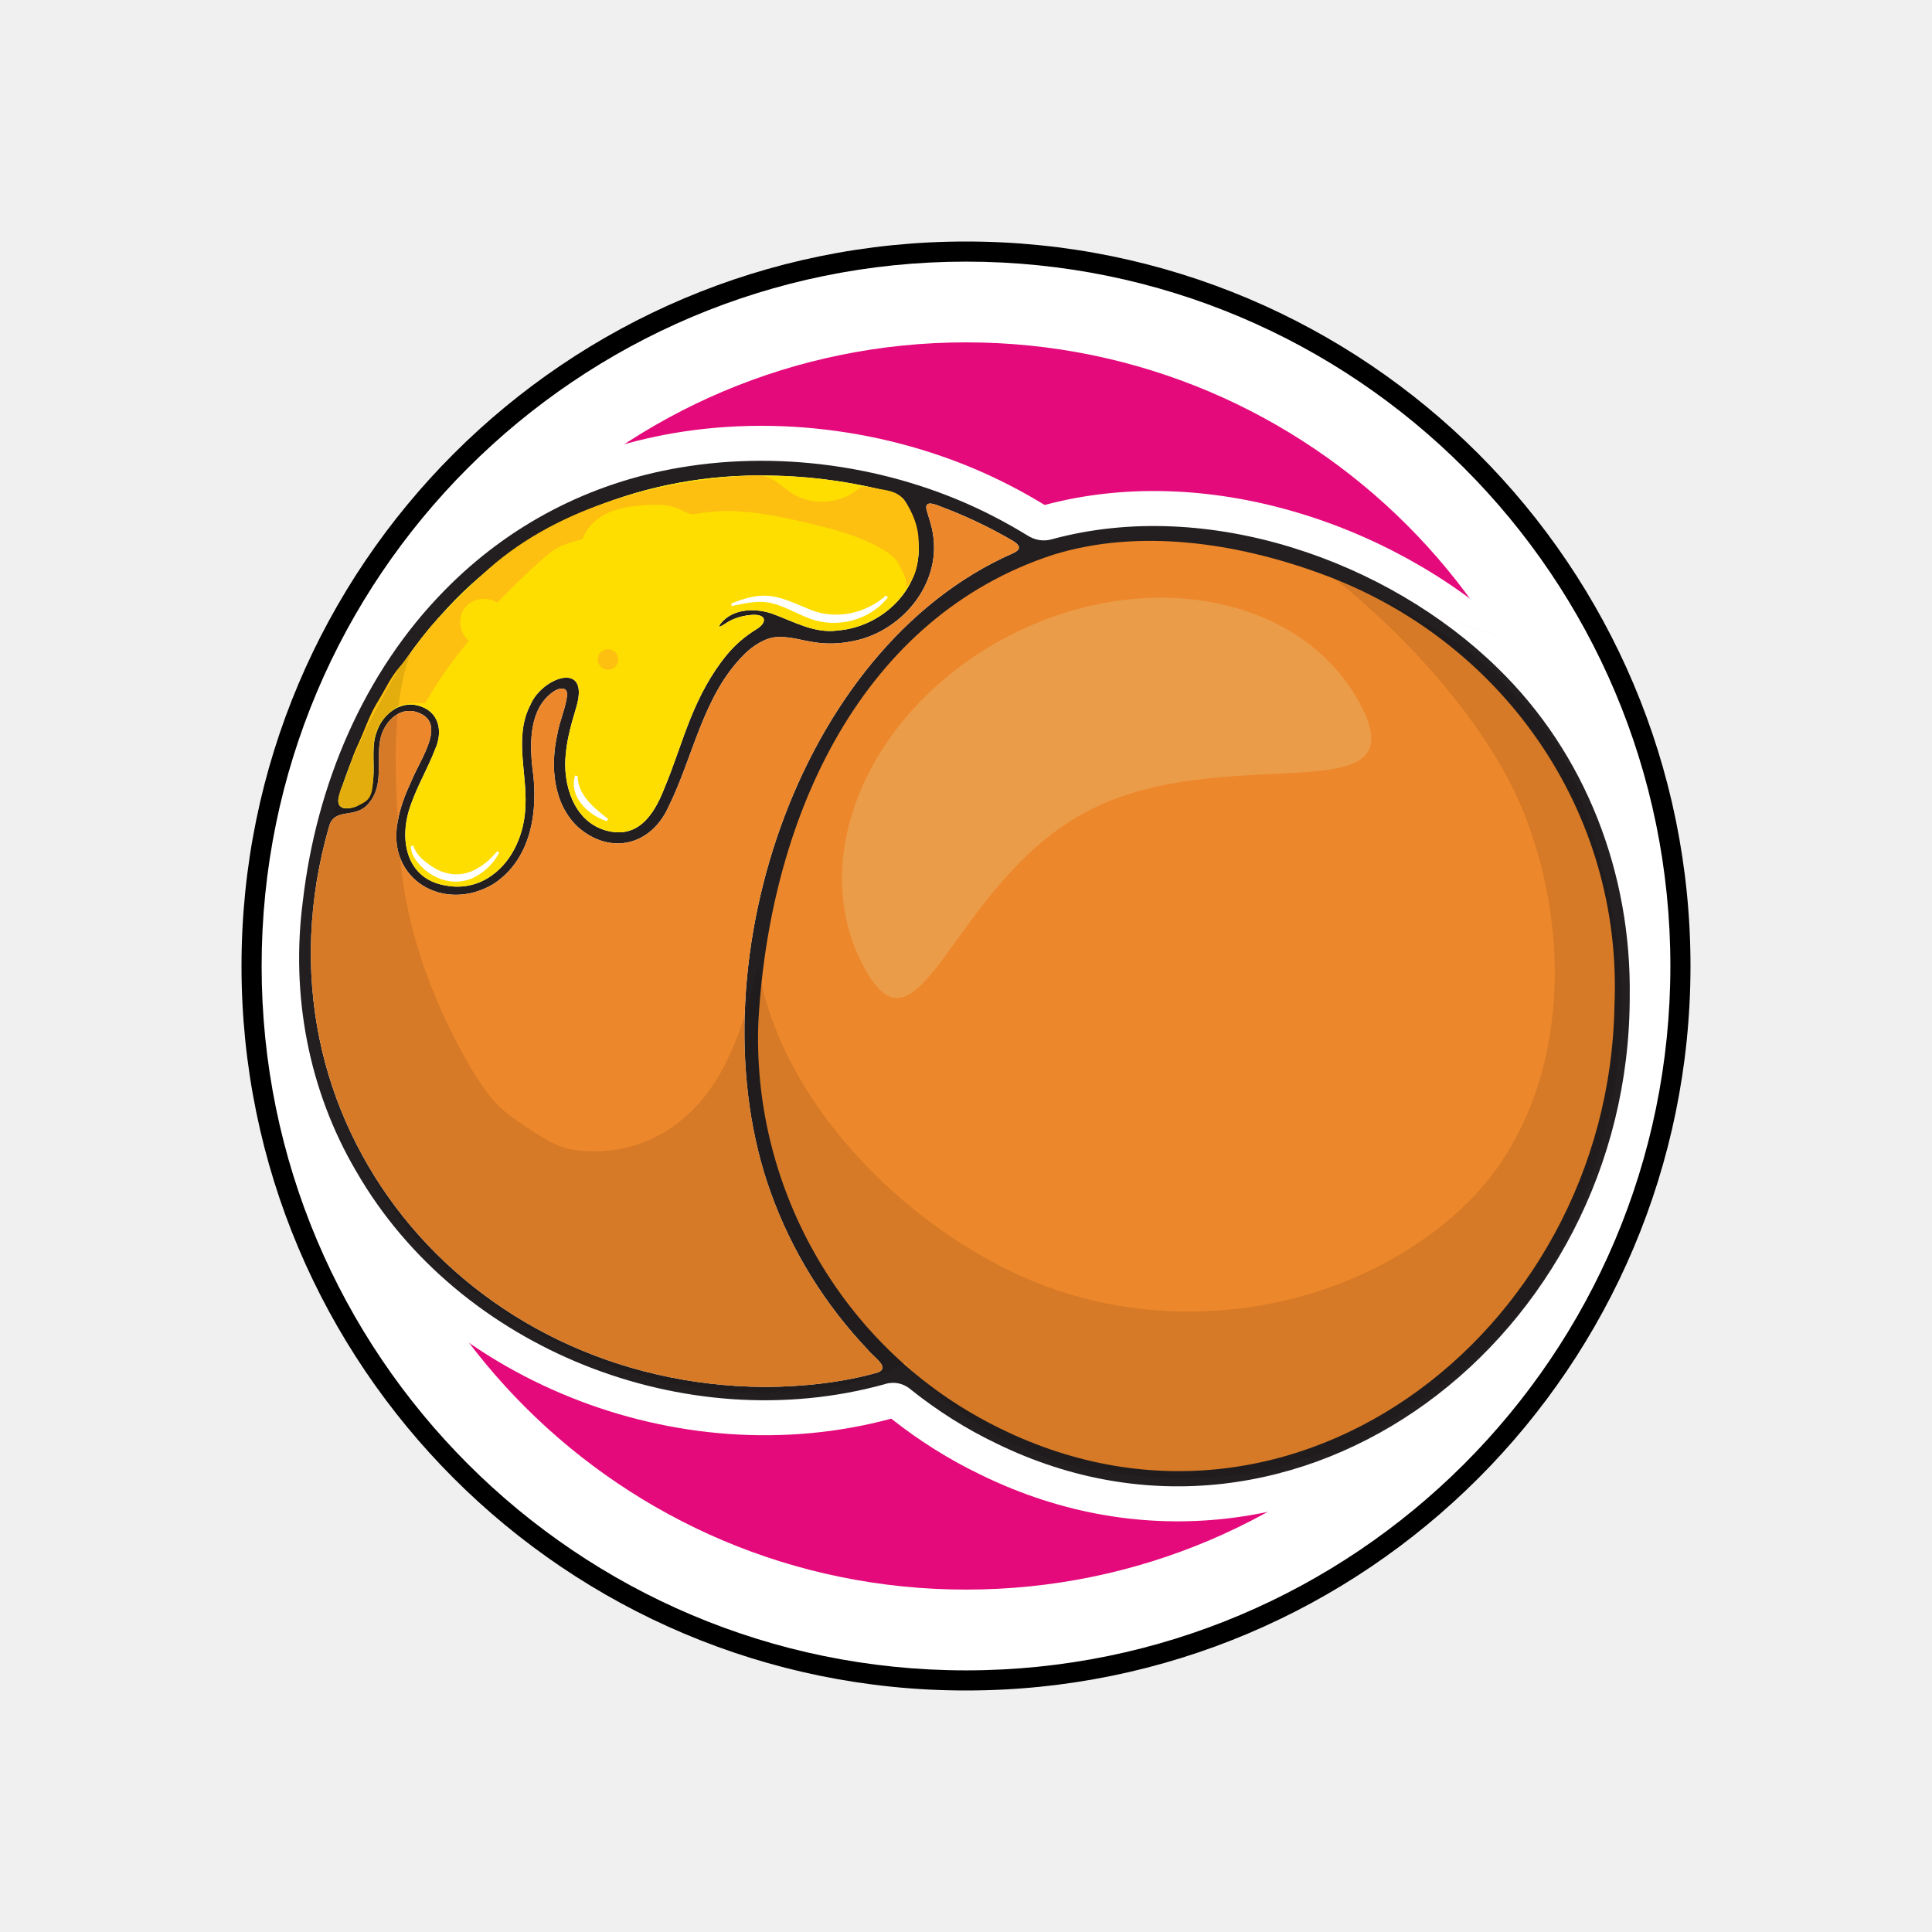
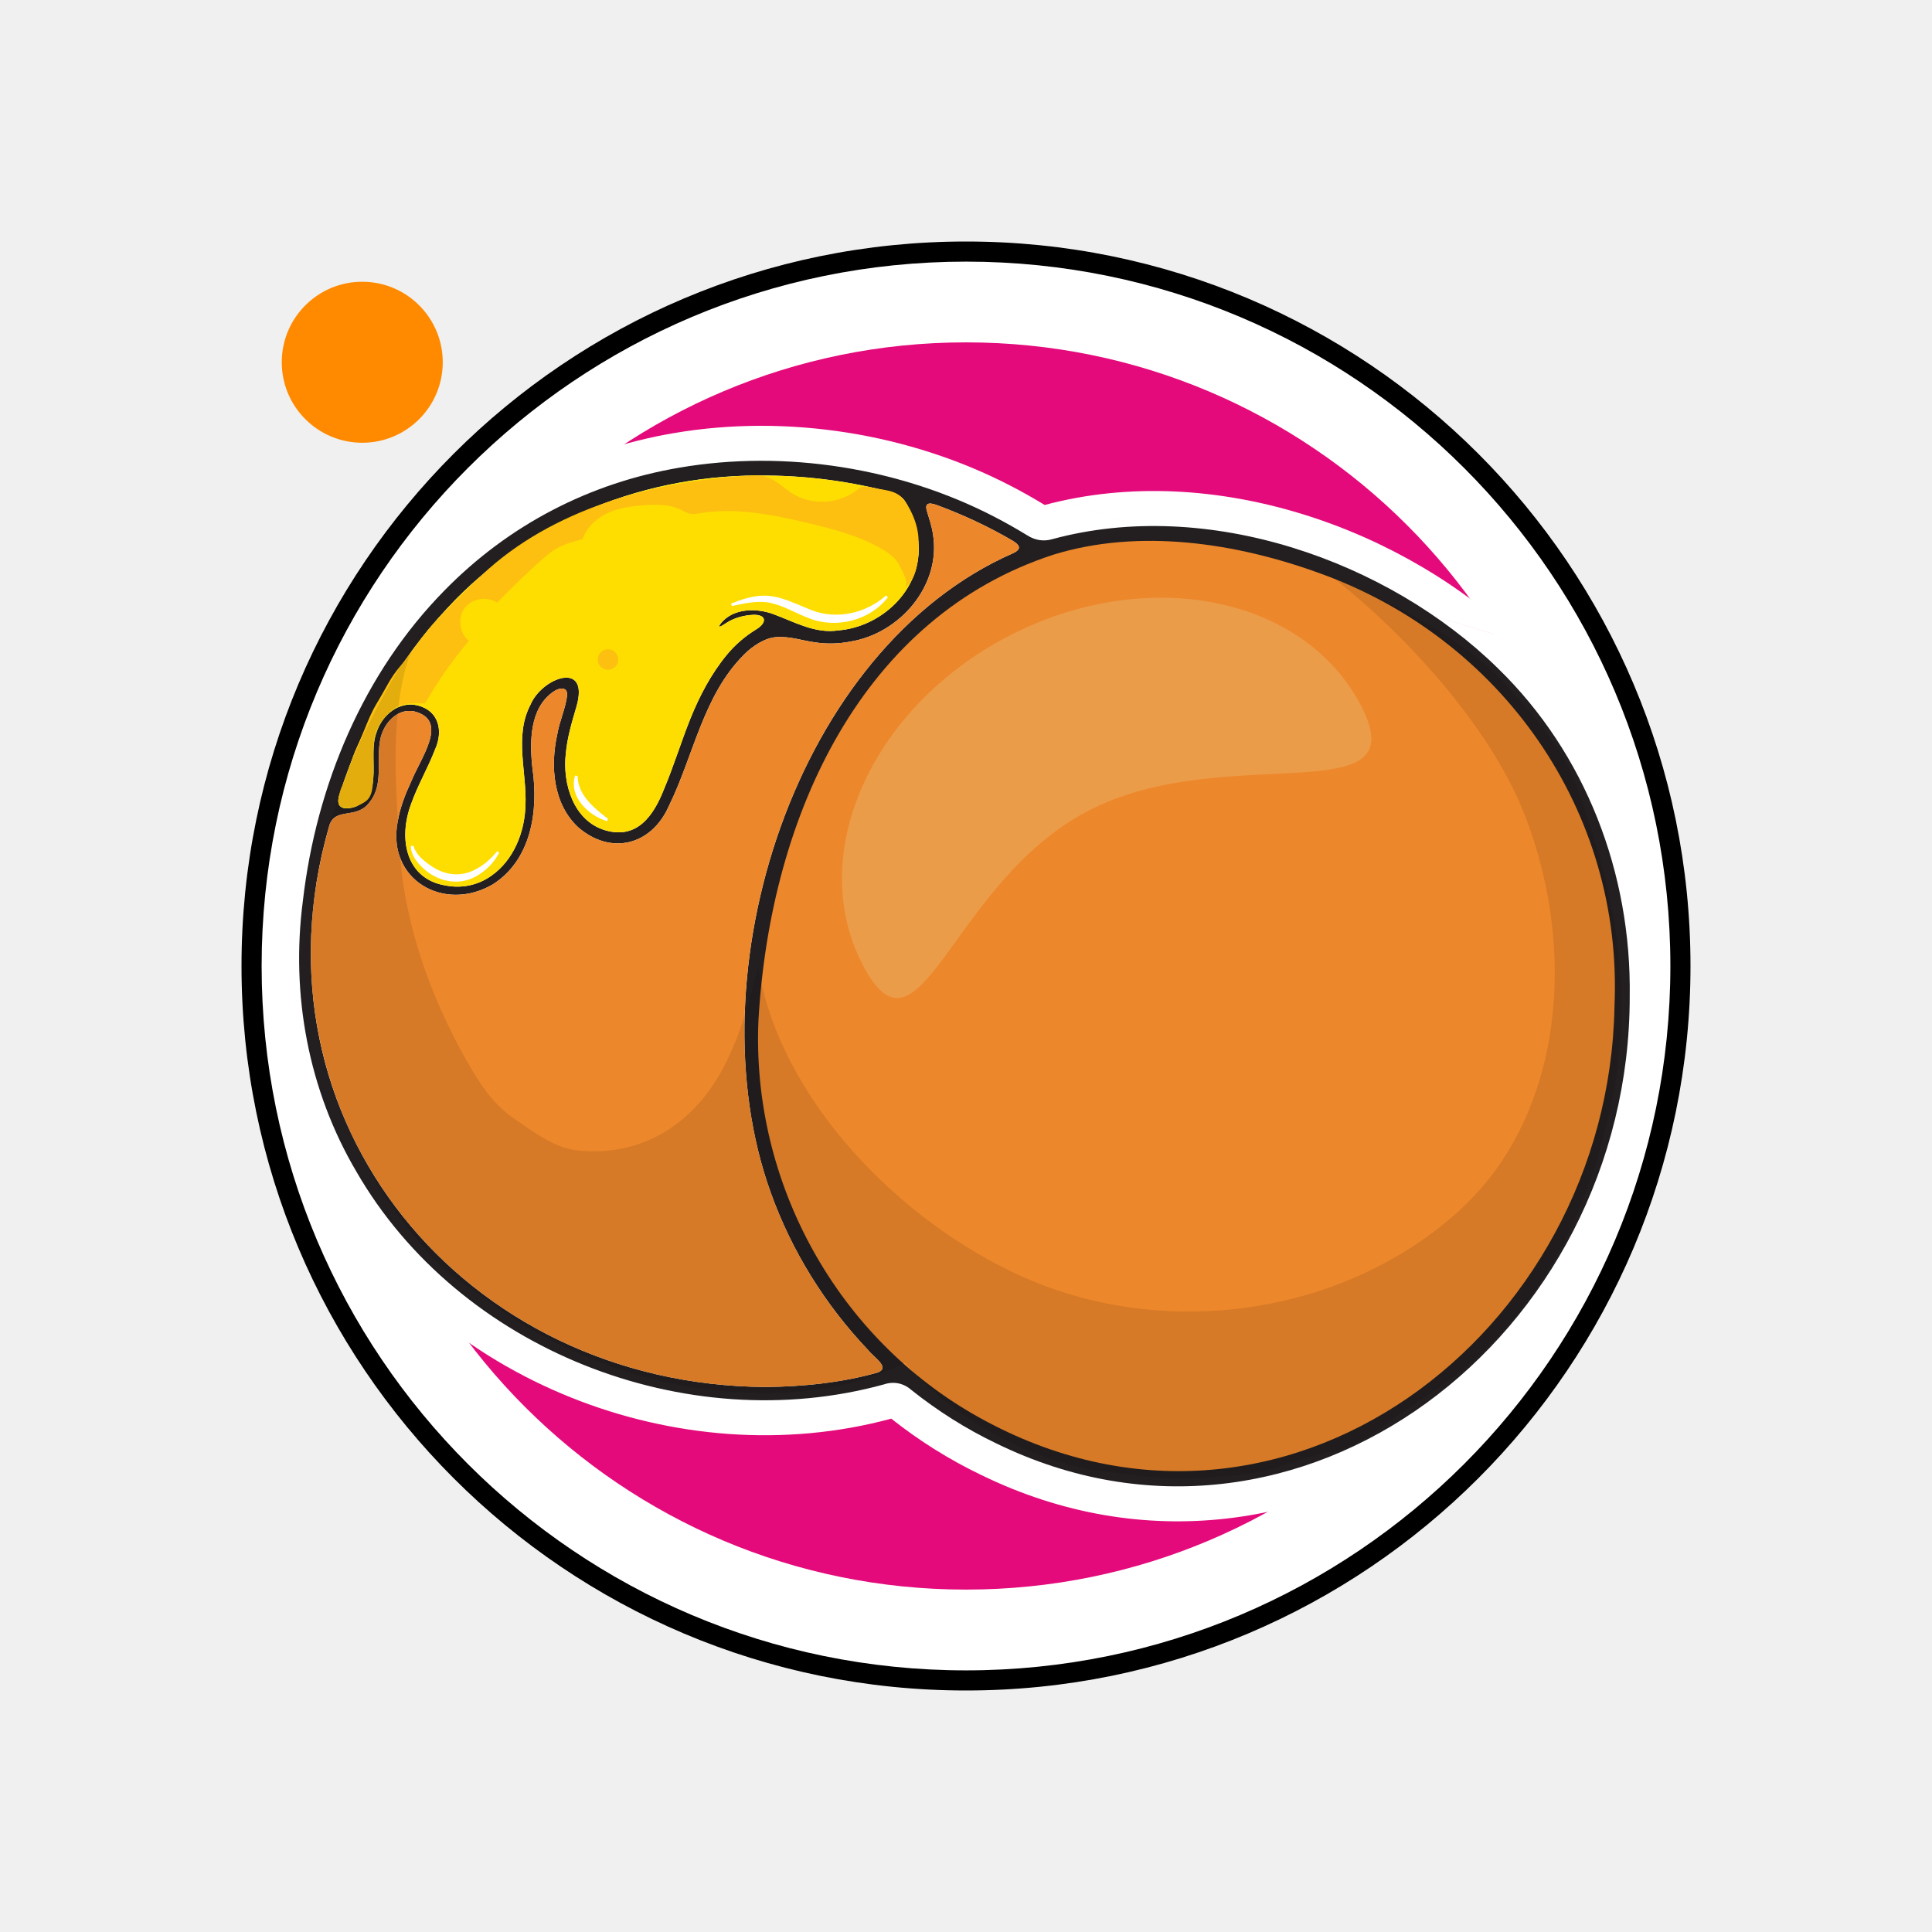
<svg xmlns="http://www.w3.org/2000/svg" width="48" height="48" viewBox="0 0 48 48" fill="none">
-   <g clip-path="url(#clip0_6972_22633)">
-     <path d="M24 40.747C19.526 40.747 15.321 39.005 12.158 35.842C8.995 32.679 7.253 28.474 7.253 24C7.253 19.527 8.995 15.322 12.158 12.159C15.321 8.995 19.526 7.254 24 7.254C28.473 7.254 32.678 8.996 35.842 12.159C39.005 15.322 40.746 19.527 40.746 24C40.746 28.474 39.004 32.679 35.842 35.842C32.678 39.005 28.473 40.747 24 40.747Z" fill="#E40A7B" />
-     <path d="M24 8.506C32.557 8.506 39.493 15.443 39.493 24C39.493 32.556 32.556 39.493 24 39.493C15.443 39.493 8.506 32.557 8.506 24C8.506 15.443 15.443 8.506 24 8.506ZM24 6C21.571 6 19.213 6.476 16.992 7.416C14.848 8.322 12.924 9.62 11.272 11.273C9.62 12.925 8.322 14.85 7.415 16.993C6.476 19.213 6 21.571 6 24C6 26.429 6.476 28.786 7.415 31.007C8.322 33.151 9.619 35.075 11.272 36.727C12.924 38.38 14.849 39.677 16.992 40.584C19.213 41.523 21.571 42 24 42C26.429 42 28.786 41.524 31.007 40.584C33.151 39.678 35.075 38.38 36.727 36.727C38.38 35.075 39.677 33.15 40.584 31.007C41.523 28.786 42 26.429 42 24C42 21.571 41.524 19.213 40.584 16.992C39.678 14.848 38.38 12.924 36.727 11.272C35.075 9.62 33.15 8.322 31.007 7.415C28.786 6.476 26.429 6 24 6Z" fill="white" />
-     <path d="M40.49 24.756C40.495 33.226 32.253 39.529 24.753 35.861C24.005 35.503 23.296 35.055 22.638 34.53C22.45 34.364 22.202 34.313 21.965 34.394C17.035 35.751 11.4 33.524 8.854 29.108C7.662 27.086 7.22 24.712 7.525 22.38C7.859 19.51 9.027 16.719 11.043 14.67C12.645 13.034 14.659 11.995 16.885 11.618C19.523 11.167 22.371 11.628 24.708 12.841C24.986 12.984 25.259 13.14 25.525 13.302C25.712 13.422 25.928 13.46 26.145 13.395C30.01 12.346 34.493 13.937 37.207 16.596L37.215 16.604C39.396 18.723 40.534 21.7 40.49 24.756Z" fill="white" />
-     <path fill-rule="evenodd" clip-rule="evenodd" d="M24.308 13.613C22.136 12.486 19.481 12.056 17.032 12.475L17.031 12.475C14.983 12.822 13.136 13.775 11.664 15.278L11.663 15.279L11.662 15.28C9.804 17.169 8.704 19.768 8.388 22.481L8.388 22.487L8.387 22.493C8.105 24.644 8.515 26.821 9.603 28.667L9.605 28.67L9.607 28.674C11.945 32.731 17.159 34.805 21.714 33.561C22.234 33.395 22.784 33.511 23.194 33.861C23.797 34.341 24.447 34.75 25.129 35.077L25.132 35.079L25.135 35.08C28.565 36.757 32.158 36.165 34.925 34.157C37.702 32.141 39.623 28.707 39.621 24.756L39.621 24.75L39.621 24.743C39.661 21.91 38.608 19.173 36.617 17.234L36.607 17.225L36.598 17.217C34.063 14.733 29.892 13.283 26.381 14.232C25.912 14.367 25.445 14.28 25.066 14.04C24.815 13.888 24.564 13.744 24.311 13.615L24.309 13.614L24.308 13.613ZM25.107 12.069C22.604 10.771 19.566 10.278 16.739 10.761C14.335 11.169 12.154 12.293 10.422 14.061C8.25 16.269 7.015 19.247 6.662 22.274C6.335 24.783 6.81 27.35 8.103 29.546C10.844 34.297 16.857 36.675 22.143 35.246C22.836 35.794 23.584 36.265 24.375 36.644C28.444 38.632 32.719 37.906 35.947 35.564C39.163 33.229 41.36 29.279 41.359 24.762C41.405 21.488 40.186 18.278 37.821 15.98L37.814 15.974L37.807 15.967M37.806 15.966C34.924 13.148 30.159 11.423 25.955 12.546C25.683 12.381 25.4 12.219 25.107 12.069" fill="white" />
-     <path d="M37.215 16.604L37.207 16.596C34.493 13.937 30.01 12.346 26.145 13.395C25.928 13.46 25.712 13.422 25.525 13.302C25.259 13.14 24.986 12.984 24.708 12.841C22.371 11.628 19.523 11.167 16.885 11.618C14.659 11.995 12.645 13.034 11.043 14.67C9.027 16.719 7.859 19.51 7.525 22.38C7.22 24.712 7.662 27.086 8.854 29.108C11.4 33.524 17.035 35.751 21.965 34.394C22.202 34.313 22.45 34.364 22.638 34.53C23.296 35.055 24.005 35.503 24.753 35.861C32.253 39.529 40.495 33.226 40.49 24.756C40.534 21.7 39.396 18.723 37.215 16.604ZM8.447 19.702C9.015 17.949 9.922 16.376 11.107 15.118L11.115 15.109C13.165 12.899 16.083 11.759 19.084 11.815C20.135 11.827 21.168 11.969 22.158 12.234C22.26 12.264 22.351 12.309 22.421 12.378C22.5 12.455 22.552 12.561 22.591 12.666C22.705 12.975 22.814 13.256 22.824 13.574C22.866 14.674 21.892 15.575 20.83 15.662C20.251 15.75 19.738 15.451 19.215 15.258C18.787 15.1 18.21 15.11 17.909 15.488C17.782 15.66 17.998 15.506 18.052 15.473C18.247 15.347 18.487 15.286 18.715 15.275C19.045 15.266 19.067 15.469 18.78 15.642C18.509 15.808 18.257 16.024 18.054 16.273C17.666 16.745 17.378 17.294 17.151 17.859C16.917 18.441 16.742 19.026 16.499 19.601C16.243 20.256 15.835 20.86 15.039 20.629C14.247 20.395 13.97 19.471 14.058 18.716C14.095 18.317 14.209 17.94 14.322 17.556C14.659 16.393 13.459 16.833 13.177 17.514C12.771 18.294 13.093 19.186 13.055 20.015C13.036 20.675 12.762 21.37 12.208 21.757C11.881 21.991 11.476 22.079 11.072 22C10.099 21.843 9.883 20.859 10.214 19.974C10.379 19.506 10.633 19.079 10.81 18.617C11.017 18.16 10.904 17.656 10.375 17.526C9.916 17.408 9.485 17.774 9.354 18.197C9.129 18.788 9.552 19.694 8.853 20.033C8.555 20.145 8.299 20.085 8.447 19.702ZM21.814 34.098C20.922 34.35 19.962 34.452 19.016 34.459H19.003C11.548 34.409 6.08 27.84 8.173 20.545C8.302 20.03 8.844 20.377 9.176 19.939C9.527 19.515 9.358 18.938 9.436 18.438C9.486 18.024 9.841 17.581 10.294 17.675C11.16 17.896 10.46 18.815 10.222 19.402C10.074 19.72 9.937 20.063 9.88 20.417C9.606 21.86 11.033 22.68 12.244 21.972C13.204 21.36 13.38 20.144 13.23 19.098C13.156 18.441 13.151 17.592 13.755 17.18C13.878 17.093 14.097 17.045 14.091 17.265C14.057 17.588 13.899 17.919 13.846 18.246C13.668 19.034 13.742 19.976 14.364 20.553C15.172 21.255 16.179 21.006 16.613 20.036C17.235 18.772 17.467 17.281 18.483 16.266C18.694 16.048 19.029 15.835 19.3 15.829C19.628 15.805 19.938 15.919 20.272 15.962C20.543 16.003 20.852 15.994 21.121 15.941C22.36 15.742 23.396 14.536 23.177 13.258C23.151 13.077 23.084 12.881 23.034 12.714C22.945 12.445 23.15 12.499 23.307 12.56C23.953 12.8 24.577 13.092 25.167 13.439C25.314 13.532 25.408 13.633 25.169 13.744C19.751 16.123 17.194 24.201 19.148 29.627C19.669 31.082 20.498 32.416 21.566 33.539C21.706 33.721 22.123 33.97 21.814 34.098Z" fill="#231F20" />
-     <path d="M20.83 15.662C20.251 15.75 19.738 15.451 19.215 15.258C18.787 15.1 18.21 15.11 17.909 15.488C17.782 15.66 17.998 15.506 18.052 15.473C18.247 15.347 18.487 15.286 18.715 15.275C19.045 15.266 19.067 15.469 18.78 15.642C18.509 15.808 18.257 16.024 18.054 16.273C17.666 16.745 17.378 17.294 17.151 17.859C16.917 18.441 16.742 19.026 16.499 19.601C16.243 20.256 15.835 20.86 15.039 20.629C14.247 20.395 13.97 19.471 14.058 18.716C14.095 18.317 14.209 17.94 14.322 17.556C14.659 16.393 13.459 16.833 13.177 17.514C12.771 18.294 13.093 19.186 13.055 20.015C13.036 20.675 12.762 21.37 12.208 21.758C11.881 21.991 11.476 22.079 11.071 22C10.099 21.843 9.883 20.859 10.214 19.974C10.379 19.506 10.633 19.079 10.809 18.617C11.017 18.16 10.904 17.657 10.375 17.526C9.916 17.408 9.485 17.774 9.354 18.197C9.129 18.788 9.552 19.694 8.853 20.033C8.555 20.145 8.299 20.085 8.447 19.702C9.015 17.949 9.922 16.376 11.107 15.118L11.115 15.109C13.165 12.899 16.083 11.759 19.084 11.815C20.135 11.827 21.168 11.969 22.158 12.234C22.26 12.264 22.351 12.309 22.421 12.378C22.5 12.455 22.552 12.561 22.591 12.666C22.705 12.975 22.814 13.256 22.824 13.574C22.866 14.674 21.892 15.575 20.83 15.662Z" fill="#FEDE00" />
-     <path d="M25.169 13.744C19.751 16.123 17.194 24.201 19.148 29.628C19.669 31.082 20.498 32.417 21.566 33.539C21.706 33.721 22.123 33.97 21.814 34.098C20.922 34.351 19.962 34.452 19.016 34.459H19.003C11.548 34.409 6.08 27.84 8.173 20.545C8.302 20.03 8.844 20.377 9.176 19.939C9.527 19.515 9.358 18.938 9.436 18.438C9.486 18.024 9.841 17.581 10.294 17.675C11.16 17.896 10.46 18.816 10.222 19.402C10.074 19.72 9.937 20.064 9.88 20.418C9.606 21.86 11.033 22.68 12.244 21.972C13.204 21.36 13.38 20.144 13.23 19.098C13.156 18.441 13.151 17.592 13.755 17.18C13.878 17.093 14.097 17.045 14.091 17.265C14.057 17.588 13.899 17.919 13.846 18.246C13.668 19.034 13.742 19.976 14.364 20.553C15.172 21.255 16.179 21.006 16.613 20.036C17.235 18.772 17.467 17.281 18.483 16.266C18.694 16.048 19.029 15.835 19.3 15.829C19.628 15.805 19.938 15.919 20.272 15.963C20.543 16.003 20.852 15.994 21.121 15.941C22.36 15.743 23.396 14.536 23.177 13.259C23.151 13.077 23.084 12.881 23.034 12.714C22.945 12.445 23.15 12.499 23.307 12.56C23.953 12.801 24.577 13.092 25.167 13.439C25.314 13.532 25.408 13.633 25.169 13.744Z" fill="#ED872B" />
-     <path d="M40.11 25.002V25.014C39.958 33.166 31.818 39.386 24.327 35.217C20.812 33.263 18.663 29.393 18.844 25.338C19.144 20.186 21.463 15.317 26.162 13.784C28.304 13.119 30.72 13.489 32.785 14.242C37.281 15.854 40.33 20.129 40.11 25.002Z" fill="#ED872B" />
-     <path d="M14.477 13.392C14.576 13.093 14.832 12.865 15.12 12.737C15.409 12.61 15.727 12.569 16.041 12.549C16.334 12.531 16.64 12.531 16.903 12.658C16.991 12.7 17.076 12.757 17.172 12.769C17.239 12.778 17.305 12.765 17.371 12.754C18.267 12.601 19.184 12.785 20.069 12.994C20.71 13.146 21.357 13.314 21.925 13.648C22.087 13.744 22.247 13.859 22.334 14.026C22.422 14.193 22.605 14.496 22.461 14.617C22.813 14.367 22.824 13.847 22.821 13.422C22.818 12.997 22.573 12.536 22.42 12.378C22.291 12.236 22.138 12.193 21.838 12.148C21.784 12.14 21.526 12.078 21.473 12.089C21.39 12.107 21.388 12.095 21.323 12.15C20.871 12.527 20.171 12.571 19.676 12.254C19.456 12.113 19.269 11.908 19.017 11.841C18.886 11.806 18.747 11.811 18.611 11.819C16.259 11.951 13.712 12.639 11.964 14.295C11.549 14.688 11.113 15.109 10.733 15.534C10.456 15.844 10.207 16.235 9.942 16.553C9.677 16.872 9.636 17.021 9.346 17.5C9.169 17.792 9.03 18.223 8.881 18.53C8.72 18.863 8.643 19.24 8.482 19.573C8.453 19.633 8.343 19.98 8.46 20.035C8.55 20.078 8.762 20.073 8.853 20.032C9.063 19.936 9.203 19.889 9.25 19.59C9.31 19.2 9.217 18.483 9.329 18.202C9.412 17.992 9.481 17.908 9.584 17.791C9.647 17.72 9.777 17.59 9.867 17.558C10.145 17.455 10.264 17.466 10.56 17.477C10.875 16.927 11.241 16.405 11.65 15.921C11.414 15.734 11.363 15.352 11.543 15.109C11.722 14.867 12.102 14.803 12.351 14.974C12.697 14.616 13.055 14.27 13.426 13.938C13.548 13.828 13.673 13.719 13.814 13.634C14.015 13.514 14.252 13.457 14.477 13.391V13.392Z" fill="#FDC010" />
-     <path opacity="0.1" d="M9.921 21.014C10.026 22.898 10.672 24.726 11.603 26.369C11.903 26.9 12.247 27.428 12.75 27.776C13.201 28.087 13.755 28.508 14.299 28.575C15.904 28.773 17.235 27.942 17.982 26.506C18.391 25.721 18.581 25.007 18.834 24.002C19.372 27.306 22.346 30.35 25.402 31.719C28.457 33.089 32.192 32.818 35.017 31.021C35.901 30.459 36.704 29.752 37.289 28.883C38.968 26.389 38.966 22.947 37.845 20.157C36.979 18.004 34.895 15.749 33.164 14.384C34.373 14.826 36.471 15.955 37.326 16.916C38.049 17.729 38.789 18.487 39.161 19.509C40.196 22.349 40.648 24.871 39.949 27.812C39.25 30.753 37.825 33.184 35.268 34.797C34.609 35.213 33.835 35.942 33.067 36.072C32.328 36.197 31.695 36.561 30.8 36.641C29.181 36.786 28.978 36.751 27.366 36.551C25.753 36.351 23.697 35.291 22.483 33.85C20.509 34.916 17.515 34.753 15.394 34.022C14.175 33.601 13.163 33.083 12.242 32.399C11.793 32.065 11.283 31.798 10.893 31.398C8.503 28.942 7.294 25.27 7.848 22.03C8.316 19.294 9.287 17.562 10.714 15.301C9.58 16.675 9.823 19.288 9.92 21.016L9.921 21.014Z" fill="black" />
-     <path d="M15.105 16.64C15.246 16.64 15.36 16.526 15.36 16.385C15.36 16.244 15.246 16.13 15.105 16.13C14.964 16.13 14.85 16.244 14.85 16.385C14.85 16.526 14.964 16.64 15.105 16.64Z" fill="#FDC010" />
-     <path d="M10.27 21.011C10.33 21.219 10.498 21.365 10.675 21.488C11.033 21.753 11.467 21.808 11.856 21.577C12.044 21.473 12.21 21.323 12.351 21.149L12.403 21.183C12.296 21.39 12.134 21.572 11.935 21.706C11.386 22.091 10.705 21.883 10.327 21.362C10.258 21.262 10.207 21.142 10.207 21.019L10.27 21.011Z" fill="white" />
-     <path d="M14.35 19.279C14.361 19.763 14.758 20.071 15.108 20.347L15.078 20.402C14.617 20.259 14.123 19.79 14.288 19.268L14.35 19.279Z" fill="white" />
-     <path d="M18.165 14.997C19.054 14.627 19.36 14.83 20.181 15.167C20.804 15.397 21.516 15.235 22.014 14.795L22.06 14.838C21.624 15.411 20.779 15.627 20.109 15.364C19.774 15.239 19.483 15.057 19.168 14.985C18.843 14.907 18.507 14.989 18.182 15.057L18.164 14.997H18.165Z" fill="white" />
-     <path opacity="0.35" d="M27.033 20.147C23.614 21.925 22.854 26.703 21.434 23.971C20.013 21.24 21.634 17.585 25.052 15.806C28.471 14.028 32.394 14.801 33.814 17.532C35.235 20.264 30.452 18.368 27.033 20.146V20.147Z" fill="#E8C281" />
-     <path fill-rule="evenodd" clip-rule="evenodd" d="M24 41.5C33.665 41.5 41.5 33.665 41.5 24C41.5 14.335 33.665 6.5 24 6.5C14.335 6.5 6.5 14.335 6.5 24C6.5 33.665 14.335 41.5 24 41.5ZM24 42C33.941 42 42 33.941 42 24C42 14.059 33.941 6 24 6C14.059 6 6 14.059 6 24C6 33.941 14.059 42 24 42Z" fill="black" />
-   </g>
-   <defs>
-     <clipPath id="clip0_6972_22633">
-       <rect width="36" height="36" fill="white" transform="translate(6 6)" />
-     </clipPath>
-   </defs>
+   <path d="M24 40.747C19.527 40.747 15.321 39.005 12.158 35.842C8.995 32.679 7.253 28.474 7.253 24C7.253 19.527 8.995 15.322 12.158 12.159C15.321 8.995 19.527 7.254 24 7.254C28.473 7.254 32.678 8.996 35.842 12.159C39.005 15.322 40.746 19.527 40.746 24C40.746 28.474 39.004 32.679 35.842 35.842C32.678 39.005 28.473 40.747 24 40.747Z" fill="#E40A7B" />
+   <path d="M24 8.506C32.557 8.506 39.493 15.443 39.493 24C39.493 32.556 32.556 39.493 24 39.493C15.443 39.493 8.506 32.557 8.506 24C8.506 15.443 15.443 8.506 24 8.506ZM24 6C21.571 6 19.213 6.476 16.992 7.416C14.848 8.322 12.924 9.62 11.272 11.273C9.62 12.925 8.322 14.85 7.415 16.993C6.476 19.213 6 21.571 6 24C6 26.429 6.476 28.786 7.415 31.007C8.322 33.151 9.619 35.075 11.272 36.727C12.924 38.38 14.849 39.677 16.992 40.584C19.213 41.523 21.571 42 24 42C26.429 42 28.786 41.524 31.007 40.584C33.151 39.678 35.075 38.38 36.727 36.727C38.38 35.075 39.677 33.15 40.584 31.007C41.523 28.786 42 26.429 42 24C42 21.571 41.524 19.213 40.584 16.992C39.678 14.848 38.38 12.924 36.727 11.272C35.075 9.62 33.15 8.322 31.007 7.415C28.786 6.476 26.429 6 24 6Z" fill="white" />
+   <path d="M40.49 24.756C40.495 33.226 32.253 39.529 24.753 35.861C24.005 35.503 23.296 35.055 22.638 34.53C22.45 34.364 22.202 34.313 21.965 34.394C17.035 35.751 11.4 33.524 8.854 29.108C7.662 27.086 7.22 24.712 7.525 22.38C7.859 19.51 9.027 16.719 11.043 14.67C12.645 13.034 14.659 11.995 16.885 11.618C19.523 11.167 22.371 11.628 24.708 12.841C24.986 12.984 25.259 13.14 25.525 13.302C25.712 13.422 25.928 13.46 26.145 13.395C30.01 12.346 34.493 13.937 37.207 16.596L37.215 16.604C39.396 18.723 40.534 21.7 40.49 24.756Z" fill="white" />
+   <path fill-rule="evenodd" clip-rule="evenodd" d="M24.308 13.613C22.136 12.486 19.481 12.056 17.032 12.475L17.031 12.475C14.983 12.822 13.136 13.775 11.664 15.278L11.663 15.279L11.662 15.28C9.804 17.169 8.704 19.768 8.388 22.481L8.388 22.487L8.387 22.493C8.105 24.644 8.515 26.821 9.603 28.667L9.605 28.67L9.607 28.674C11.946 32.731 17.159 34.805 21.715 33.561C22.234 33.395 22.784 33.511 23.194 33.861C23.797 34.341 24.447 34.75 25.129 35.077L25.132 35.079L25.135 35.08C28.565 36.757 32.158 36.165 34.925 34.157C37.702 32.141 39.623 28.707 39.621 24.756L39.621 24.75L39.621 24.743C39.662 21.91 38.608 19.173 36.617 17.234L36.607 17.225L36.598 17.217C34.063 14.733 29.892 13.283 26.381 14.232C25.912 14.367 25.445 14.28 25.066 14.04C24.815 13.888 24.564 13.744 24.311 13.615L24.309 13.614L24.308 13.613ZM25.107 12.069C22.604 10.771 19.566 10.278 16.739 10.761C14.335 11.169 12.155 12.293 10.422 14.061C8.25 16.269 7.015 19.247 6.662 22.274C6.335 24.783 6.81 27.35 8.103 29.546C10.844 34.297 16.857 36.675 22.143 35.246C22.836 35.794 23.584 36.265 24.375 36.644C28.444 38.632 32.719 37.906 35.947 35.564C39.163 33.229 41.36 29.279 41.359 24.762C41.405 21.488 40.186 18.278 37.821 15.98L37.814 15.974L37.807 15.967M37.807 15.966C34.924 13.148 30.159 11.423 25.955 12.546C25.683 12.381 25.4 12.219 25.107 12.069" fill="white" />
+   <path d="M37.215 16.604L37.207 16.596C34.493 13.937 30.01 12.346 26.145 13.395C25.928 13.46 25.712 13.422 25.525 13.302C25.259 13.14 24.986 12.984 24.708 12.841C22.371 11.628 19.523 11.167 16.885 11.618C14.659 11.995 12.645 13.034 11.043 14.67C9.027 16.719 7.859 19.51 7.525 22.38C7.22 24.712 7.662 27.086 8.854 29.108C11.4 33.524 17.035 35.751 21.965 34.394C22.202 34.313 22.45 34.364 22.638 34.53C23.296 35.055 24.005 35.503 24.753 35.861C32.253 39.529 40.495 33.226 40.49 24.756C40.534 21.7 39.396 18.723 37.215 16.604ZM8.447 19.702C9.015 17.949 9.922 16.376 11.107 15.118L11.115 15.109C13.165 12.899 16.083 11.759 19.084 11.815C20.135 11.827 21.168 11.969 22.158 12.234C22.26 12.264 22.351 12.309 22.421 12.378C22.5 12.455 22.552 12.561 22.591 12.666C22.705 12.975 22.814 13.256 22.824 13.574C22.866 14.674 21.892 15.575 20.83 15.662C20.251 15.75 19.738 15.451 19.215 15.258C18.787 15.1 18.21 15.11 17.909 15.488C17.782 15.66 17.998 15.506 18.052 15.473C18.247 15.347 18.487 15.286 18.715 15.275C19.045 15.266 19.067 15.469 18.78 15.642C18.509 15.808 18.257 16.024 18.054 16.273C17.666 16.745 17.378 17.294 17.151 17.859C16.917 18.441 16.742 19.026 16.499 19.601C16.243 20.256 15.835 20.86 15.039 20.629C14.247 20.395 13.97 19.471 14.058 18.716C14.095 18.317 14.209 17.94 14.322 17.556C14.659 16.393 13.459 16.833 13.177 17.514C12.771 18.294 13.093 19.186 13.055 20.015C13.036 20.675 12.762 21.37 12.208 21.757C11.881 21.991 11.476 22.079 11.071 22C10.099 21.843 9.883 20.859 10.214 19.974C10.379 19.506 10.633 19.079 10.81 18.617C11.017 18.16 10.904 17.656 10.375 17.526C9.916 17.408 9.485 17.774 9.354 18.197C9.129 18.788 9.552 19.694 8.853 20.033C8.555 20.145 8.299 20.085 8.447 19.702ZM21.814 34.098C20.922 34.35 19.962 34.452 19.016 34.459H19.003C11.548 34.409 6.08 27.84 8.173 20.545C8.302 20.03 8.844 20.377 9.176 19.939C9.527 19.515 9.358 18.938 9.436 18.438C9.486 18.024 9.841 17.581 10.294 17.675C11.16 17.896 10.46 18.815 10.222 19.402C10.074 19.72 9.937 20.063 9.88 20.417C9.606 21.86 11.033 22.68 12.244 21.972C13.204 21.36 13.38 20.144 13.23 19.098C13.156 18.441 13.151 17.592 13.755 17.18C13.878 17.093 14.097 17.045 14.091 17.265C14.057 17.588 13.899 17.919 13.845 18.246C13.668 19.034 13.742 19.976 14.364 20.553C15.172 21.255 16.179 21.006 16.613 20.036C17.235 18.772 17.467 17.281 18.483 16.266C18.694 16.048 19.029 15.835 19.3 15.829C19.628 15.805 19.938 15.919 20.272 15.962C20.543 16.003 20.852 15.994 21.121 15.941C22.36 15.742 23.396 14.536 23.177 13.258C23.151 13.077 23.084 12.881 23.034 12.714C22.945 12.445 23.149 12.499 23.307 12.56C23.953 12.8 24.577 13.092 25.167 13.439C25.314 13.532 25.408 13.633 25.169 13.744C19.751 16.123 17.194 24.201 19.148 29.627C19.669 31.082 20.498 32.416 21.566 33.539C21.706 33.721 22.123 33.97 21.814 34.098Z" fill="#231F20" />
+   <path d="M20.83 15.662C20.251 15.75 19.738 15.451 19.215 15.258C18.787 15.1 18.21 15.11 17.909 15.488C17.782 15.66 17.998 15.506 18.052 15.473C18.247 15.347 18.487 15.286 18.715 15.275C19.045 15.266 19.067 15.469 18.78 15.642C18.509 15.808 18.257 16.024 18.054 16.273C17.666 16.745 17.378 17.294 17.151 17.859C16.917 18.441 16.742 19.026 16.499 19.601C16.243 20.256 15.835 20.86 15.039 20.629C14.247 20.395 13.97 19.471 14.058 18.716C14.095 18.317 14.209 17.94 14.322 17.556C14.659 16.393 13.459 16.833 13.177 17.514C12.771 18.294 13.093 19.186 13.055 20.015C13.036 20.675 12.762 21.37 12.208 21.758C11.881 21.991 11.476 22.079 11.071 22C10.099 21.843 9.883 20.859 10.214 19.974C10.379 19.506 10.633 19.079 10.81 18.617C11.017 18.16 10.904 17.657 10.375 17.526C9.916 17.408 9.485 17.774 9.354 18.197C9.129 18.788 9.552 19.694 8.853 20.033C8.555 20.145 8.299 20.085 8.447 19.702C9.015 17.949 9.922 16.376 11.107 15.118L11.115 15.109C13.165 12.899 16.083 11.759 19.084 11.815C20.135 11.827 21.168 11.969 22.158 12.234C22.26 12.264 22.351 12.309 22.421 12.378C22.5 12.455 22.552 12.561 22.591 12.666C22.705 12.975 22.814 13.256 22.824 13.574C22.866 14.674 21.892 15.575 20.83 15.662Z" fill="#FEDE00" />
+   <path d="M25.169 13.744C19.751 16.123 17.194 24.201 19.148 29.628C19.669 31.082 20.498 32.417 21.566 33.539C21.706 33.721 22.123 33.97 21.814 34.098C20.922 34.351 19.962 34.452 19.016 34.459H19.003C11.548 34.409 6.08 27.84 8.173 20.545C8.302 20.03 8.844 20.377 9.176 19.939C9.527 19.515 9.358 18.938 9.436 18.438C9.486 18.024 9.841 17.581 10.294 17.675C11.16 17.896 10.46 18.816 10.222 19.402C10.074 19.72 9.937 20.064 9.88 20.418C9.606 21.86 11.033 22.68 12.244 21.972C13.204 21.36 13.38 20.144 13.23 19.098C13.156 18.441 13.151 17.592 13.755 17.18C13.878 17.093 14.097 17.045 14.091 17.265C14.057 17.588 13.899 17.919 13.845 18.246C13.668 19.034 13.742 19.976 14.364 20.553C15.172 21.255 16.179 21.006 16.613 20.036C17.235 18.772 17.467 17.281 18.483 16.266C18.694 16.048 19.029 15.835 19.3 15.829C19.628 15.805 19.938 15.919 20.272 15.963C20.543 16.003 20.852 15.994 21.121 15.941C22.36 15.743 23.396 14.536 23.177 13.259C23.151 13.077 23.084 12.881 23.034 12.714C22.945 12.445 23.149 12.499 23.307 12.56C23.953 12.801 24.577 13.092 25.167 13.439C25.314 13.532 25.408 13.633 25.169 13.744Z" fill="#ED872B" />
+   <path d="M40.111 25.002V25.014C39.958 33.166 31.818 39.386 24.327 35.217C20.812 33.263 18.663 29.393 18.844 25.338C19.144 20.186 21.463 15.317 26.162 13.784C28.304 13.119 30.72 13.489 32.786 14.242C37.281 15.854 40.33 20.129 40.111 25.002Z" fill="#ED872B" />
+   <path d="M14.477 13.392C14.576 13.093 14.832 12.865 15.12 12.737C15.409 12.61 15.727 12.569 16.041 12.549C16.334 12.531 16.64 12.531 16.903 12.658C16.991 12.7 17.076 12.757 17.172 12.769C17.239 12.778 17.305 12.765 17.371 12.754C18.267 12.601 19.184 12.785 20.069 12.994C20.71 13.146 21.357 13.314 21.925 13.648C22.087 13.744 22.247 13.859 22.334 14.026C22.422 14.193 22.605 14.496 22.461 14.617C22.813 14.367 22.824 13.847 22.821 13.422C22.818 12.997 22.573 12.536 22.42 12.378C22.291 12.236 22.138 12.193 21.838 12.148C21.784 12.14 21.526 12.078 21.473 12.089C21.39 12.107 21.388 12.095 21.323 12.15C20.871 12.527 20.171 12.571 19.676 12.254C19.456 12.113 19.269 11.908 19.017 11.841C18.886 11.806 18.747 11.811 18.611 11.819C16.259 11.951 13.712 12.639 11.964 14.295C11.549 14.688 11.113 15.109 10.733 15.534C10.456 15.844 10.207 16.235 9.942 16.553C9.677 16.872 9.636 17.021 9.346 17.5C9.169 17.792 9.03 18.223 8.881 18.53C8.72 18.863 8.643 19.24 8.482 19.573C8.453 19.633 8.343 19.98 8.46 20.035C8.55 20.078 8.762 20.073 8.853 20.032C9.063 19.936 9.203 19.889 9.25 19.59C9.31 19.2 9.217 18.483 9.329 18.202C9.412 17.992 9.481 17.908 9.584 17.791C9.647 17.72 9.777 17.59 9.867 17.558C10.145 17.455 10.264 17.466 10.56 17.477C10.875 16.927 11.241 16.405 11.65 15.921C11.414 15.734 11.363 15.352 11.543 15.109C11.722 14.867 12.102 14.803 12.351 14.974C12.697 14.616 13.055 14.27 13.426 13.938C13.548 13.828 13.673 13.719 13.814 13.634C14.015 13.514 14.252 13.457 14.477 13.391V13.392Z" fill="#FDC010" />
+   <path opacity="0.1" d="M9.921 21.014C10.026 22.898 10.672 24.726 11.603 26.369C11.903 26.9 12.247 27.428 12.75 27.776C13.201 28.087 13.755 28.508 14.299 28.575C15.904 28.773 17.235 27.942 17.982 26.506C18.391 25.721 18.581 25.007 18.834 24.002C19.372 27.306 22.346 30.35 25.402 31.719C28.457 33.089 32.192 32.818 35.017 31.021C35.901 30.459 36.704 29.752 37.289 28.883C38.968 26.389 38.966 22.947 37.845 20.157C36.979 18.004 34.895 15.749 33.164 14.384C34.373 14.826 36.471 15.955 37.326 16.916C38.049 17.729 38.789 18.487 39.161 19.509C40.196 22.349 40.648 24.871 39.949 27.812C39.25 30.753 37.824 33.184 35.268 34.797C34.609 35.213 33.835 35.942 33.067 36.072C32.328 36.197 31.695 36.561 30.8 36.641C29.181 36.786 28.978 36.751 27.366 36.551C25.753 36.351 23.697 35.291 22.483 33.85C20.509 34.916 17.515 34.753 15.394 34.022C14.175 33.601 13.163 33.083 12.242 32.399C11.793 32.065 11.283 31.798 10.893 31.398C8.503 28.942 7.294 25.27 7.848 22.03C8.316 19.294 9.287 17.562 10.714 15.301C9.58 16.675 9.823 19.288 9.92 21.016L9.921 21.014Z" fill="black" />
+   <path d="M15.105 16.64C15.246 16.64 15.36 16.526 15.36 16.385C15.36 16.244 15.246 16.13 15.105 16.13C14.964 16.13 14.85 16.244 14.85 16.385C14.85 16.526 14.964 16.64 15.105 16.64Z" fill="#FDC010" />
+   <path d="M10.27 21.011C10.33 21.219 10.498 21.365 10.675 21.488C11.033 21.753 11.467 21.808 11.856 21.577C12.044 21.473 12.21 21.323 12.351 21.149L12.403 21.183C12.296 21.39 12.134 21.572 11.935 21.706C11.386 22.091 10.705 21.883 10.327 21.362C10.258 21.262 10.207 21.142 10.207 21.019L10.27 21.011Z" fill="white" />
+   <path d="M14.35 19.279C14.361 19.763 14.758 20.071 15.108 20.347L15.078 20.402C14.617 20.259 14.123 19.79 14.288 19.268L14.35 19.279Z" fill="white" />
+   <path d="M18.165 14.997C19.054 14.627 19.36 14.83 20.181 15.167C20.804 15.397 21.516 15.235 22.014 14.795L22.06 14.838C21.624 15.411 20.779 15.627 20.109 15.364C19.774 15.239 19.483 15.057 19.168 14.985C18.843 14.907 18.507 14.989 18.182 15.057L18.164 14.997H18.165Z" fill="white" />
+   <path opacity="0.35" d="M27.033 20.147C23.614 21.925 22.854 26.703 21.434 23.971C20.013 21.24 21.633 17.585 25.052 15.806C28.471 14.028 32.394 14.801 33.814 17.532C35.234 20.264 30.452 18.368 27.033 20.146V20.147Z" fill="#E8C281" />
+   <path fill-rule="evenodd" clip-rule="evenodd" d="M24 41.5C33.665 41.5 41.5 33.665 41.5 24C41.5 14.335 33.665 6.5 24 6.5C14.335 6.5 6.5 14.335 6.5 24C6.5 33.665 14.335 41.5 24 41.5ZM24 42C33.941 42 42 33.941 42 24C42 14.059 33.941 6 24 6C14.059 6 6 14.059 6 24C6 33.941 14.059 42 24 42Z" fill="black" />
+   <circle cx="9" cy="9" r="2" fill="#FF8A00" />
</svg>
